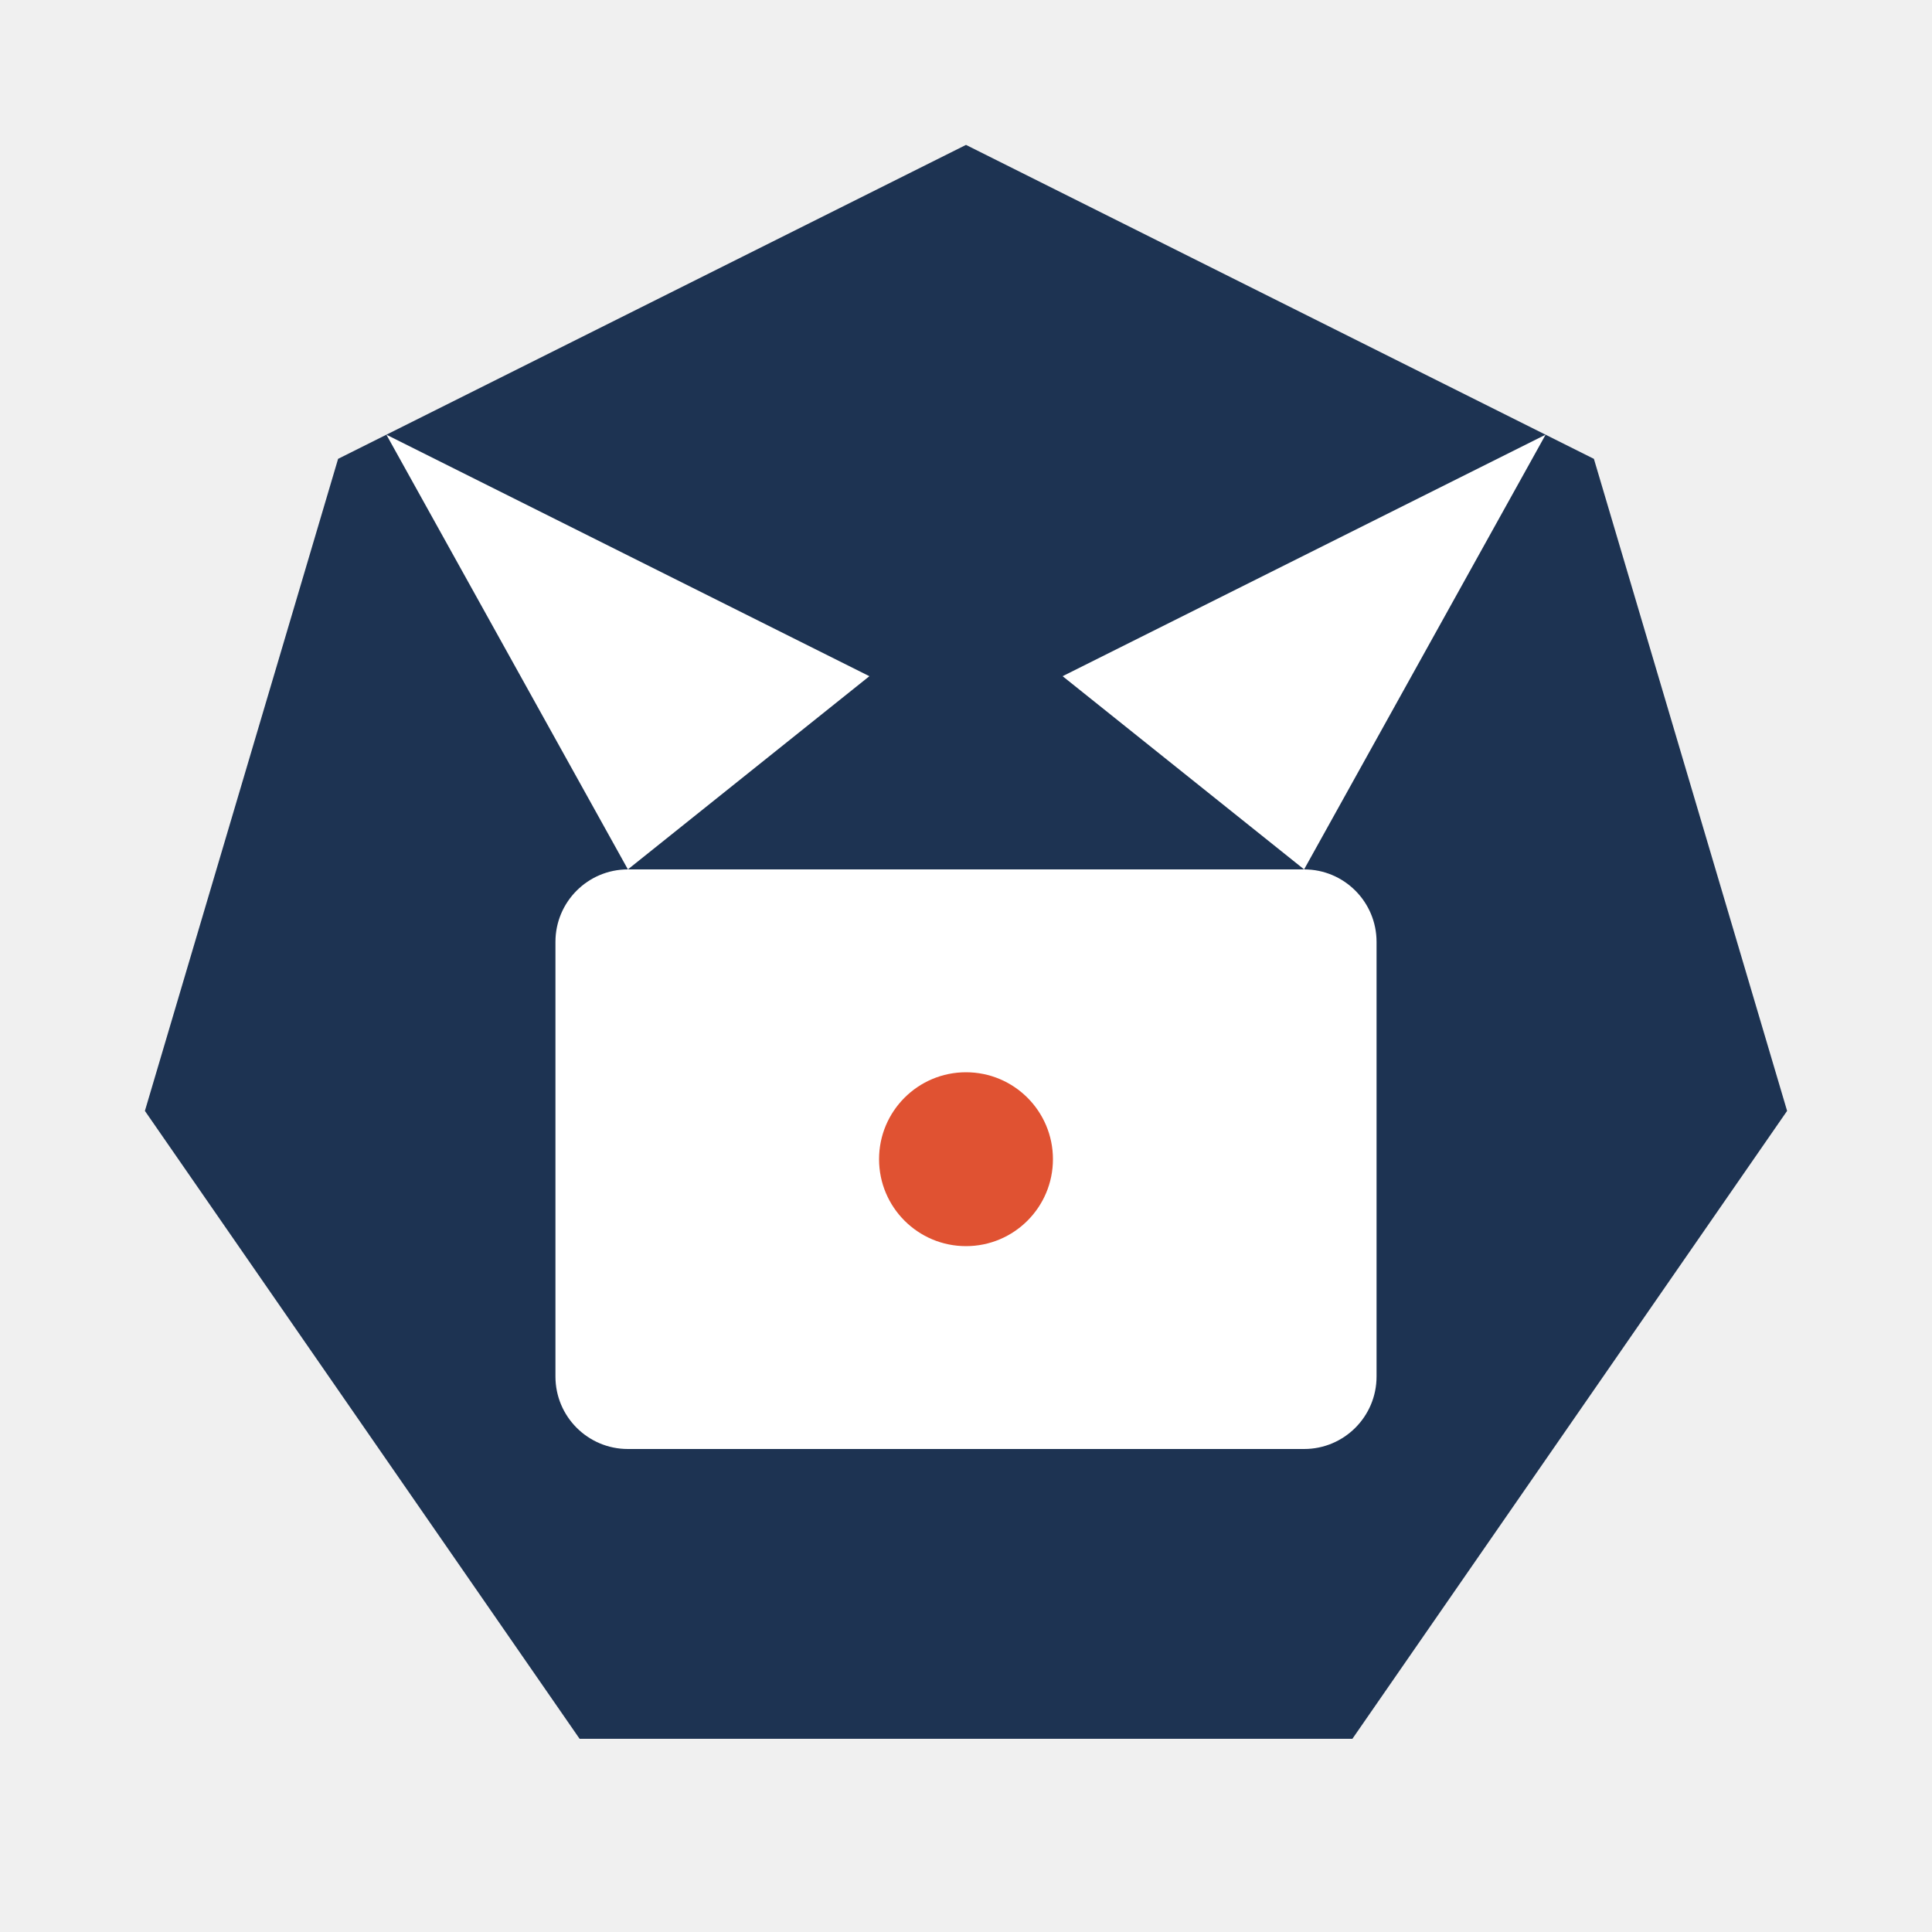
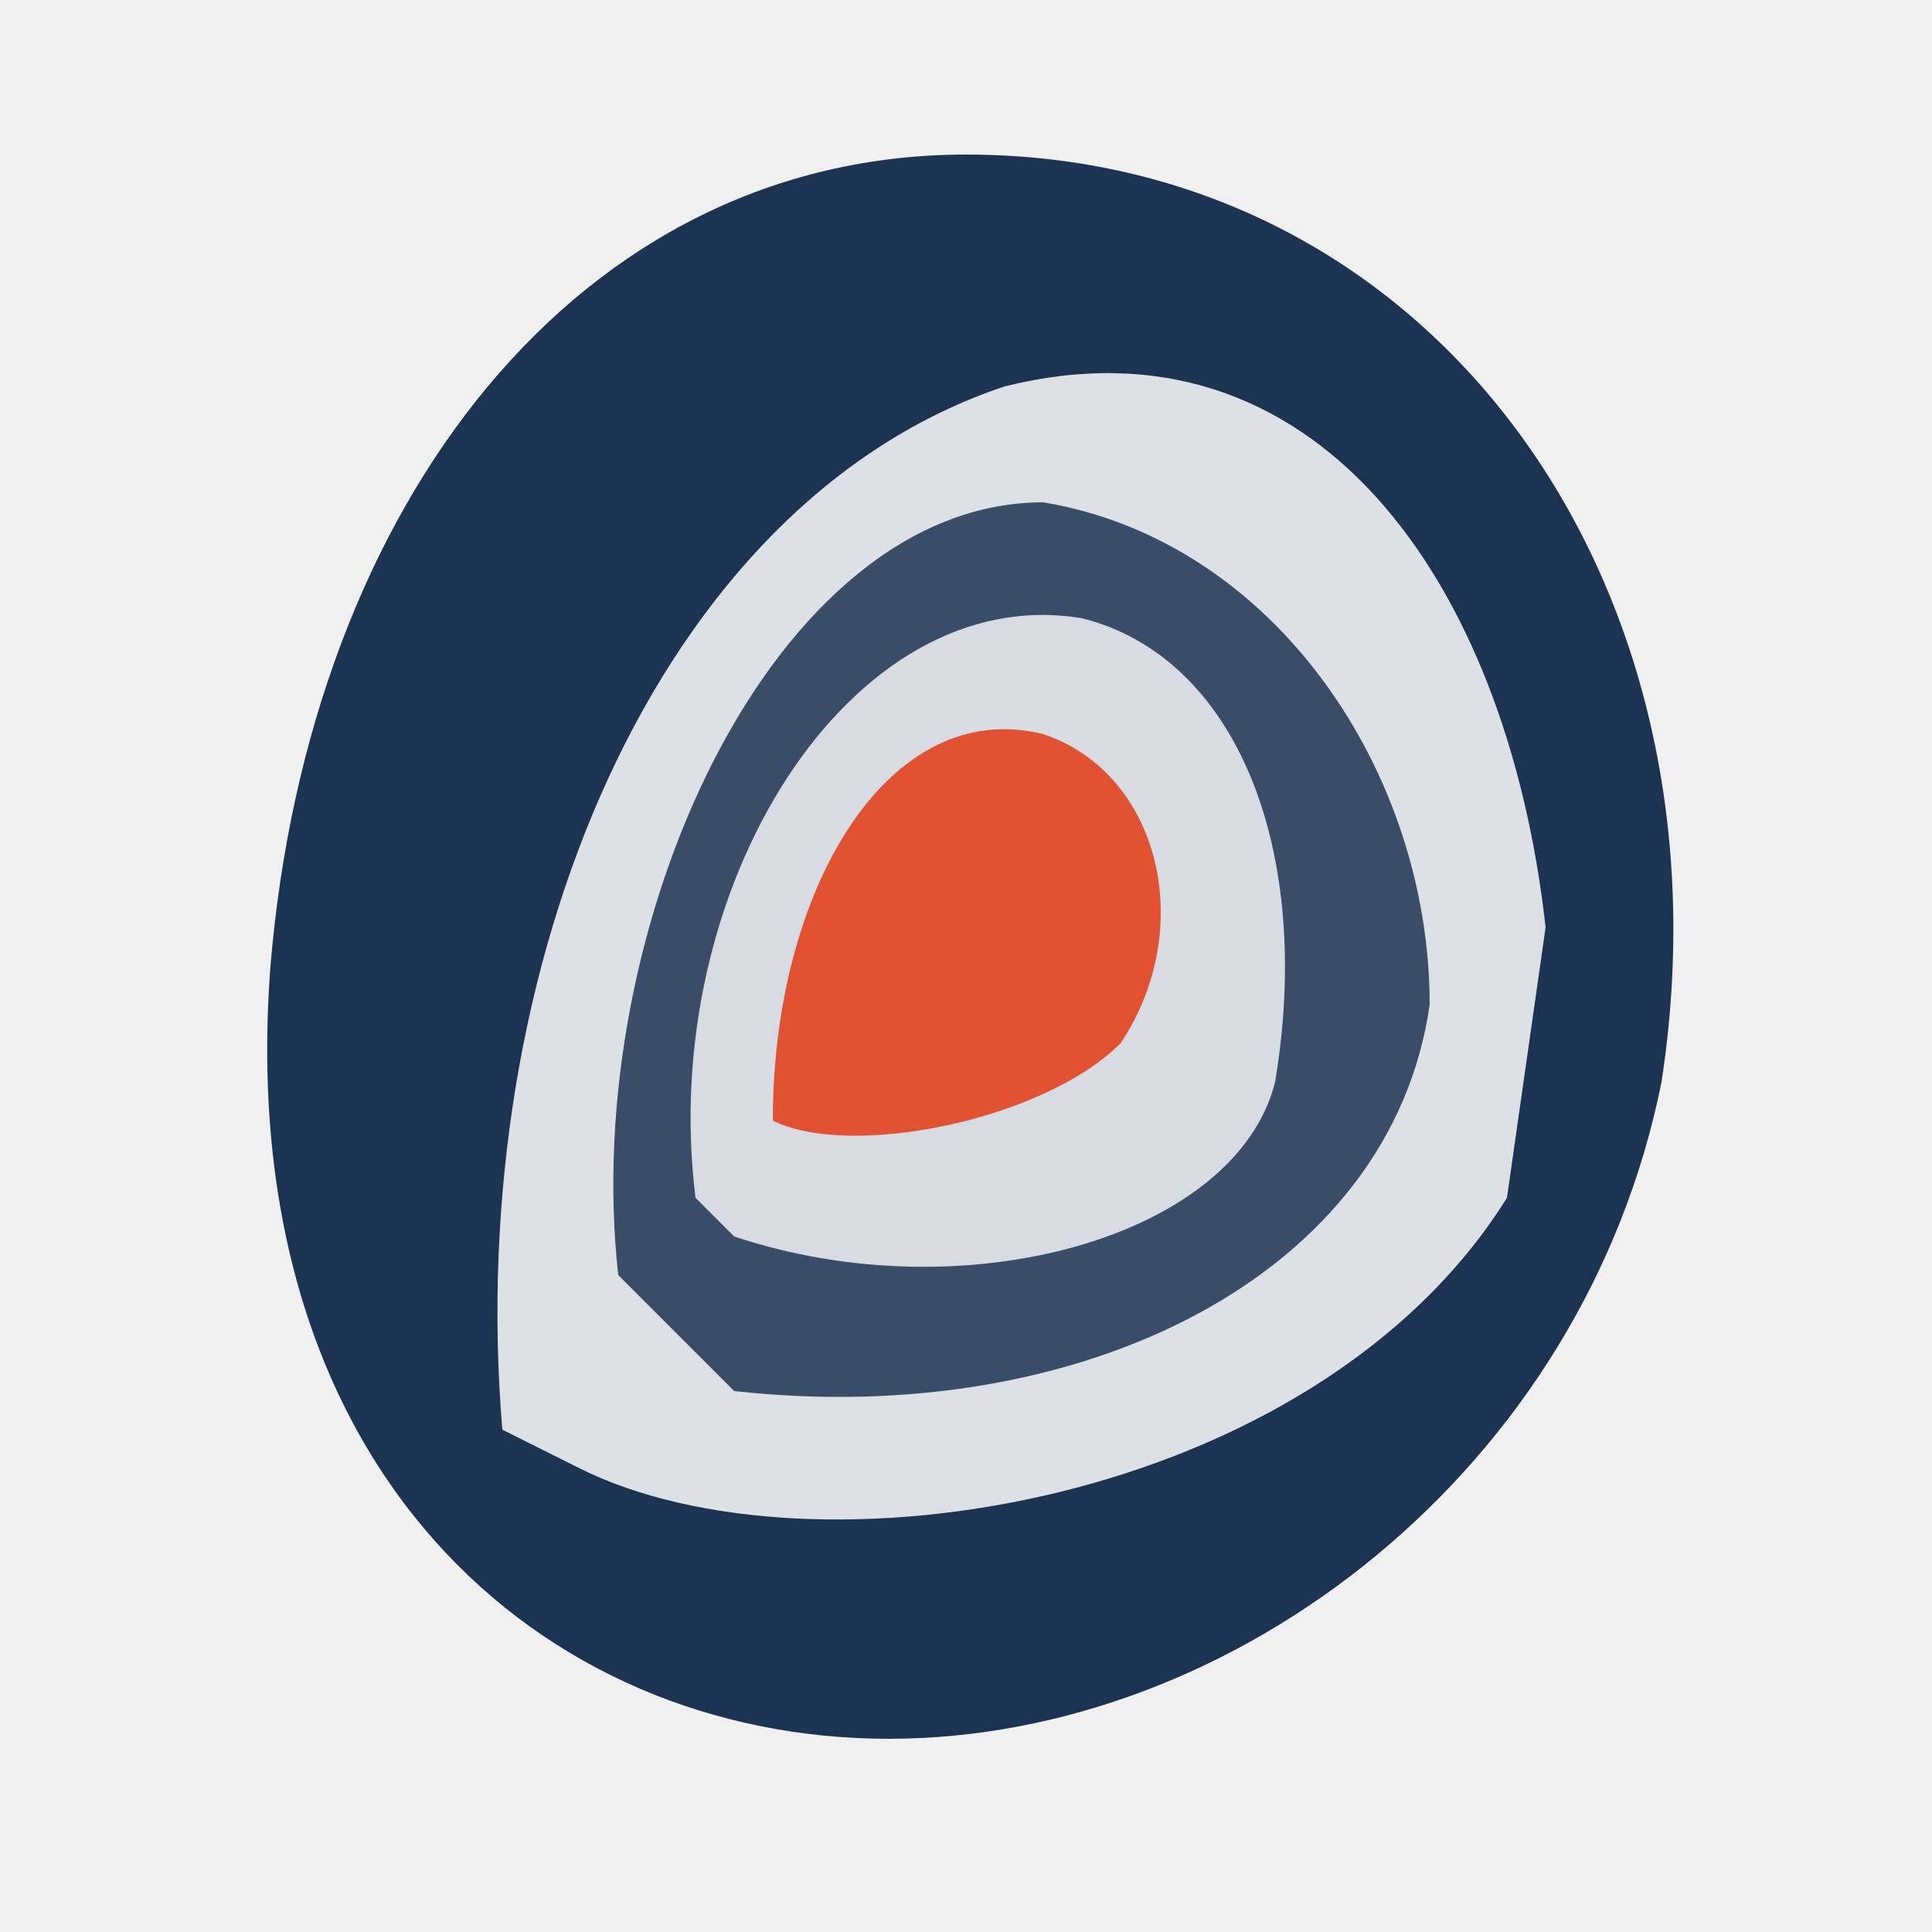
- <svg xmlns="http://www.w3.org/2000/svg" viewBox="0 0 40 40" role="img" aria-labelledby="aiboxMarkTitle" class="aibox-mark">
-   <path d="M20,3 L33,9.5 L37,23 L28,36 L12,36 L3,23 L7,9.5 Z" fill="#1d3352" />
-   <path d="M13,18 h14 a1.5,1.5 0 0 1 1.5,1.5 v9 a1.5,1.5 0 0 1 -1.5,1.5 h-14 a1.5,1.5 0 0 1 -1.5,-1.5 v-9 a1.5,1.5 0 0 1 1.5,-1.5 Z M13,18 L8,9 L18,14 Z M27,18 L32,9 L22,14 Z" fill="#ffffff" />
-   <circle cx="20" cy="24" r="1.8" fill="#E05232" />
+ <svg xmlns="http://www.w3.org/2000/svg" viewBox="0 0 40 40" width="400" height="400">
+   <path d="M20.0,3.2C29.6,3.2 36.0,12.0 34.4,22.4C32.8,30.4 25.6,36.0 18.4,36.0C11.2,36.0 4.8,30.4 5.6,20.0C6.4,10.4 12.0,3.2 20.0,3.2Z" fill="#1d3352" />
+   <path d="M10.4,29.6C9.6,20.0 13.6,10.4 20.8,8.0C27.2,6.4 31.2,12.0 32.0,19.2L31.2,24.8C27.2,31.2 16.8,32.8 12.0,30.4Z" fill="#ffffff" opacity="0.85" />
+   <path d="M12.8,26.4C12.0,19.2 16.0,10.4 21.6,10.4C26.4,11.2 29.6,16.0 29.6,20.8C28.8,26.4 22.4,29.6 15.2,28.8Z" fill="#1d3352" opacity="0.85" />
+   <path d="M14.4,24.8C13.6,18.4 17.6,12.0 22.4,12.8C25.6,13.6 27.2,17.6 26.4,22.4C25.6,25.6 20.0,27.2 15.2,25.6Z" fill="#ffffff" opacity="0.8" />
+   <path d="M16.0,23.2C16.0,18.4 18.4,14.4 21.6,15.2C24.0,16.0 24.8,19.2 23.2,21.6C21.6,23.2 17.6,24.0 16.0,23.2Z" fill="#E05232" />
</svg>
